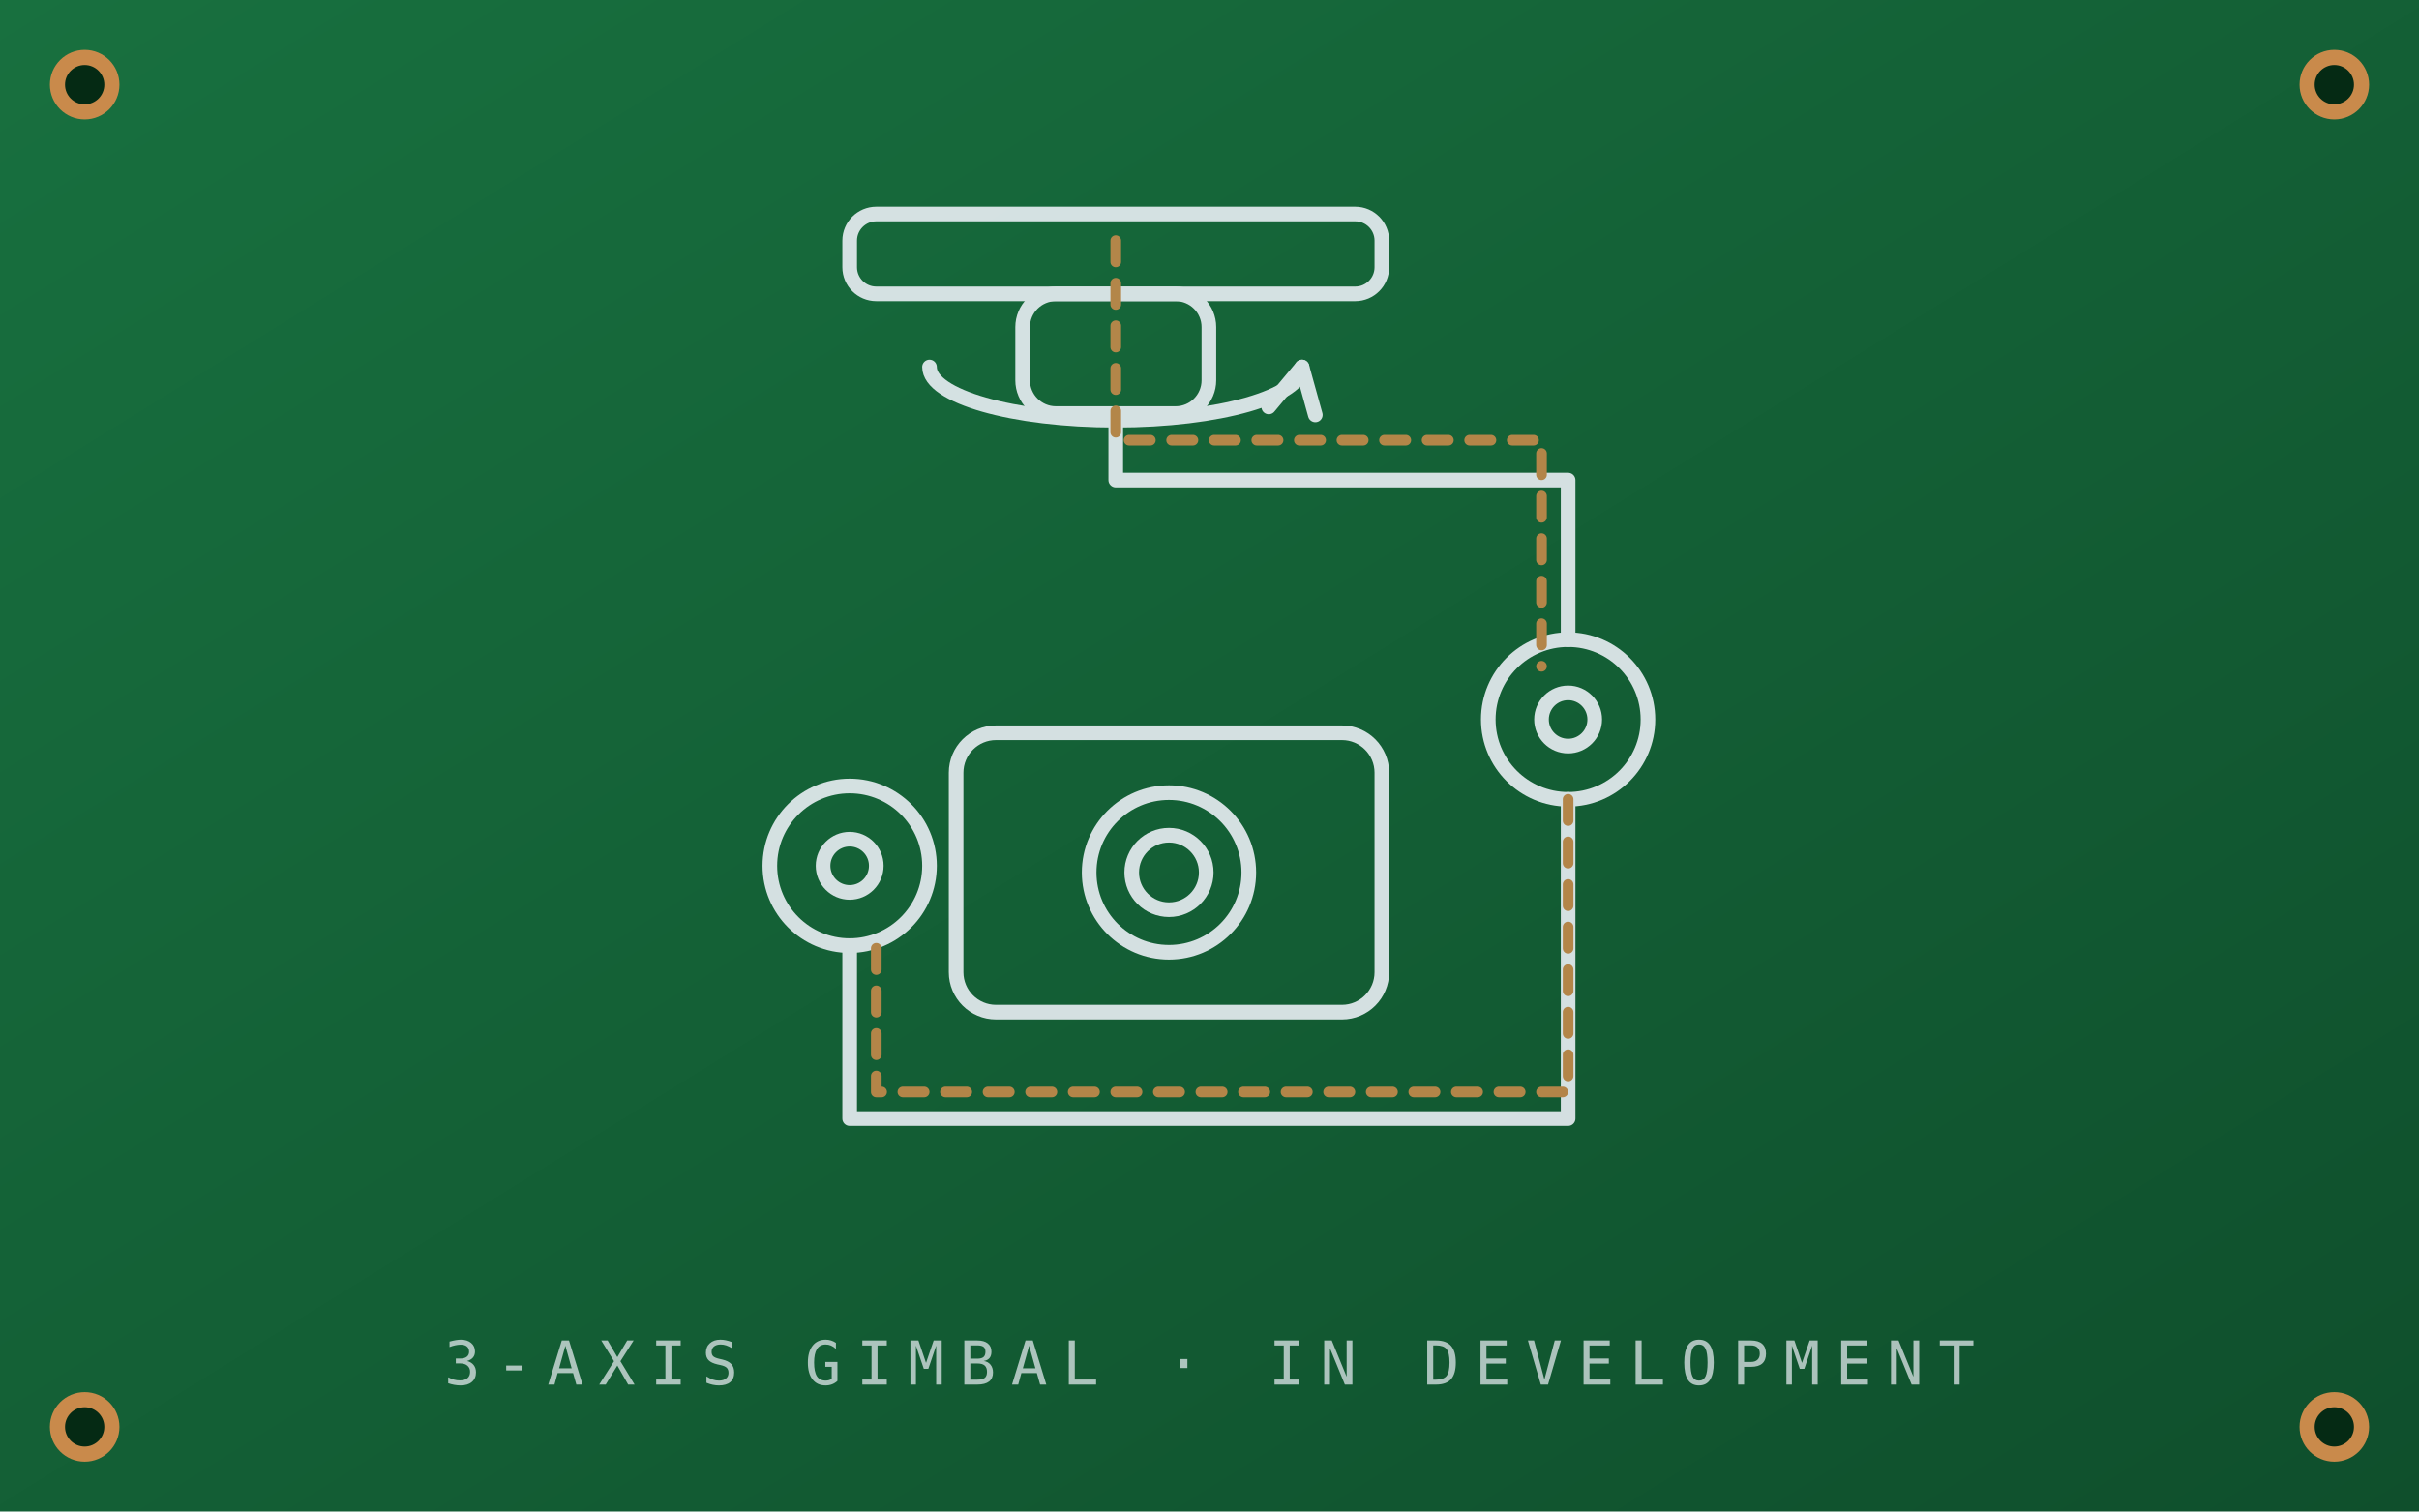
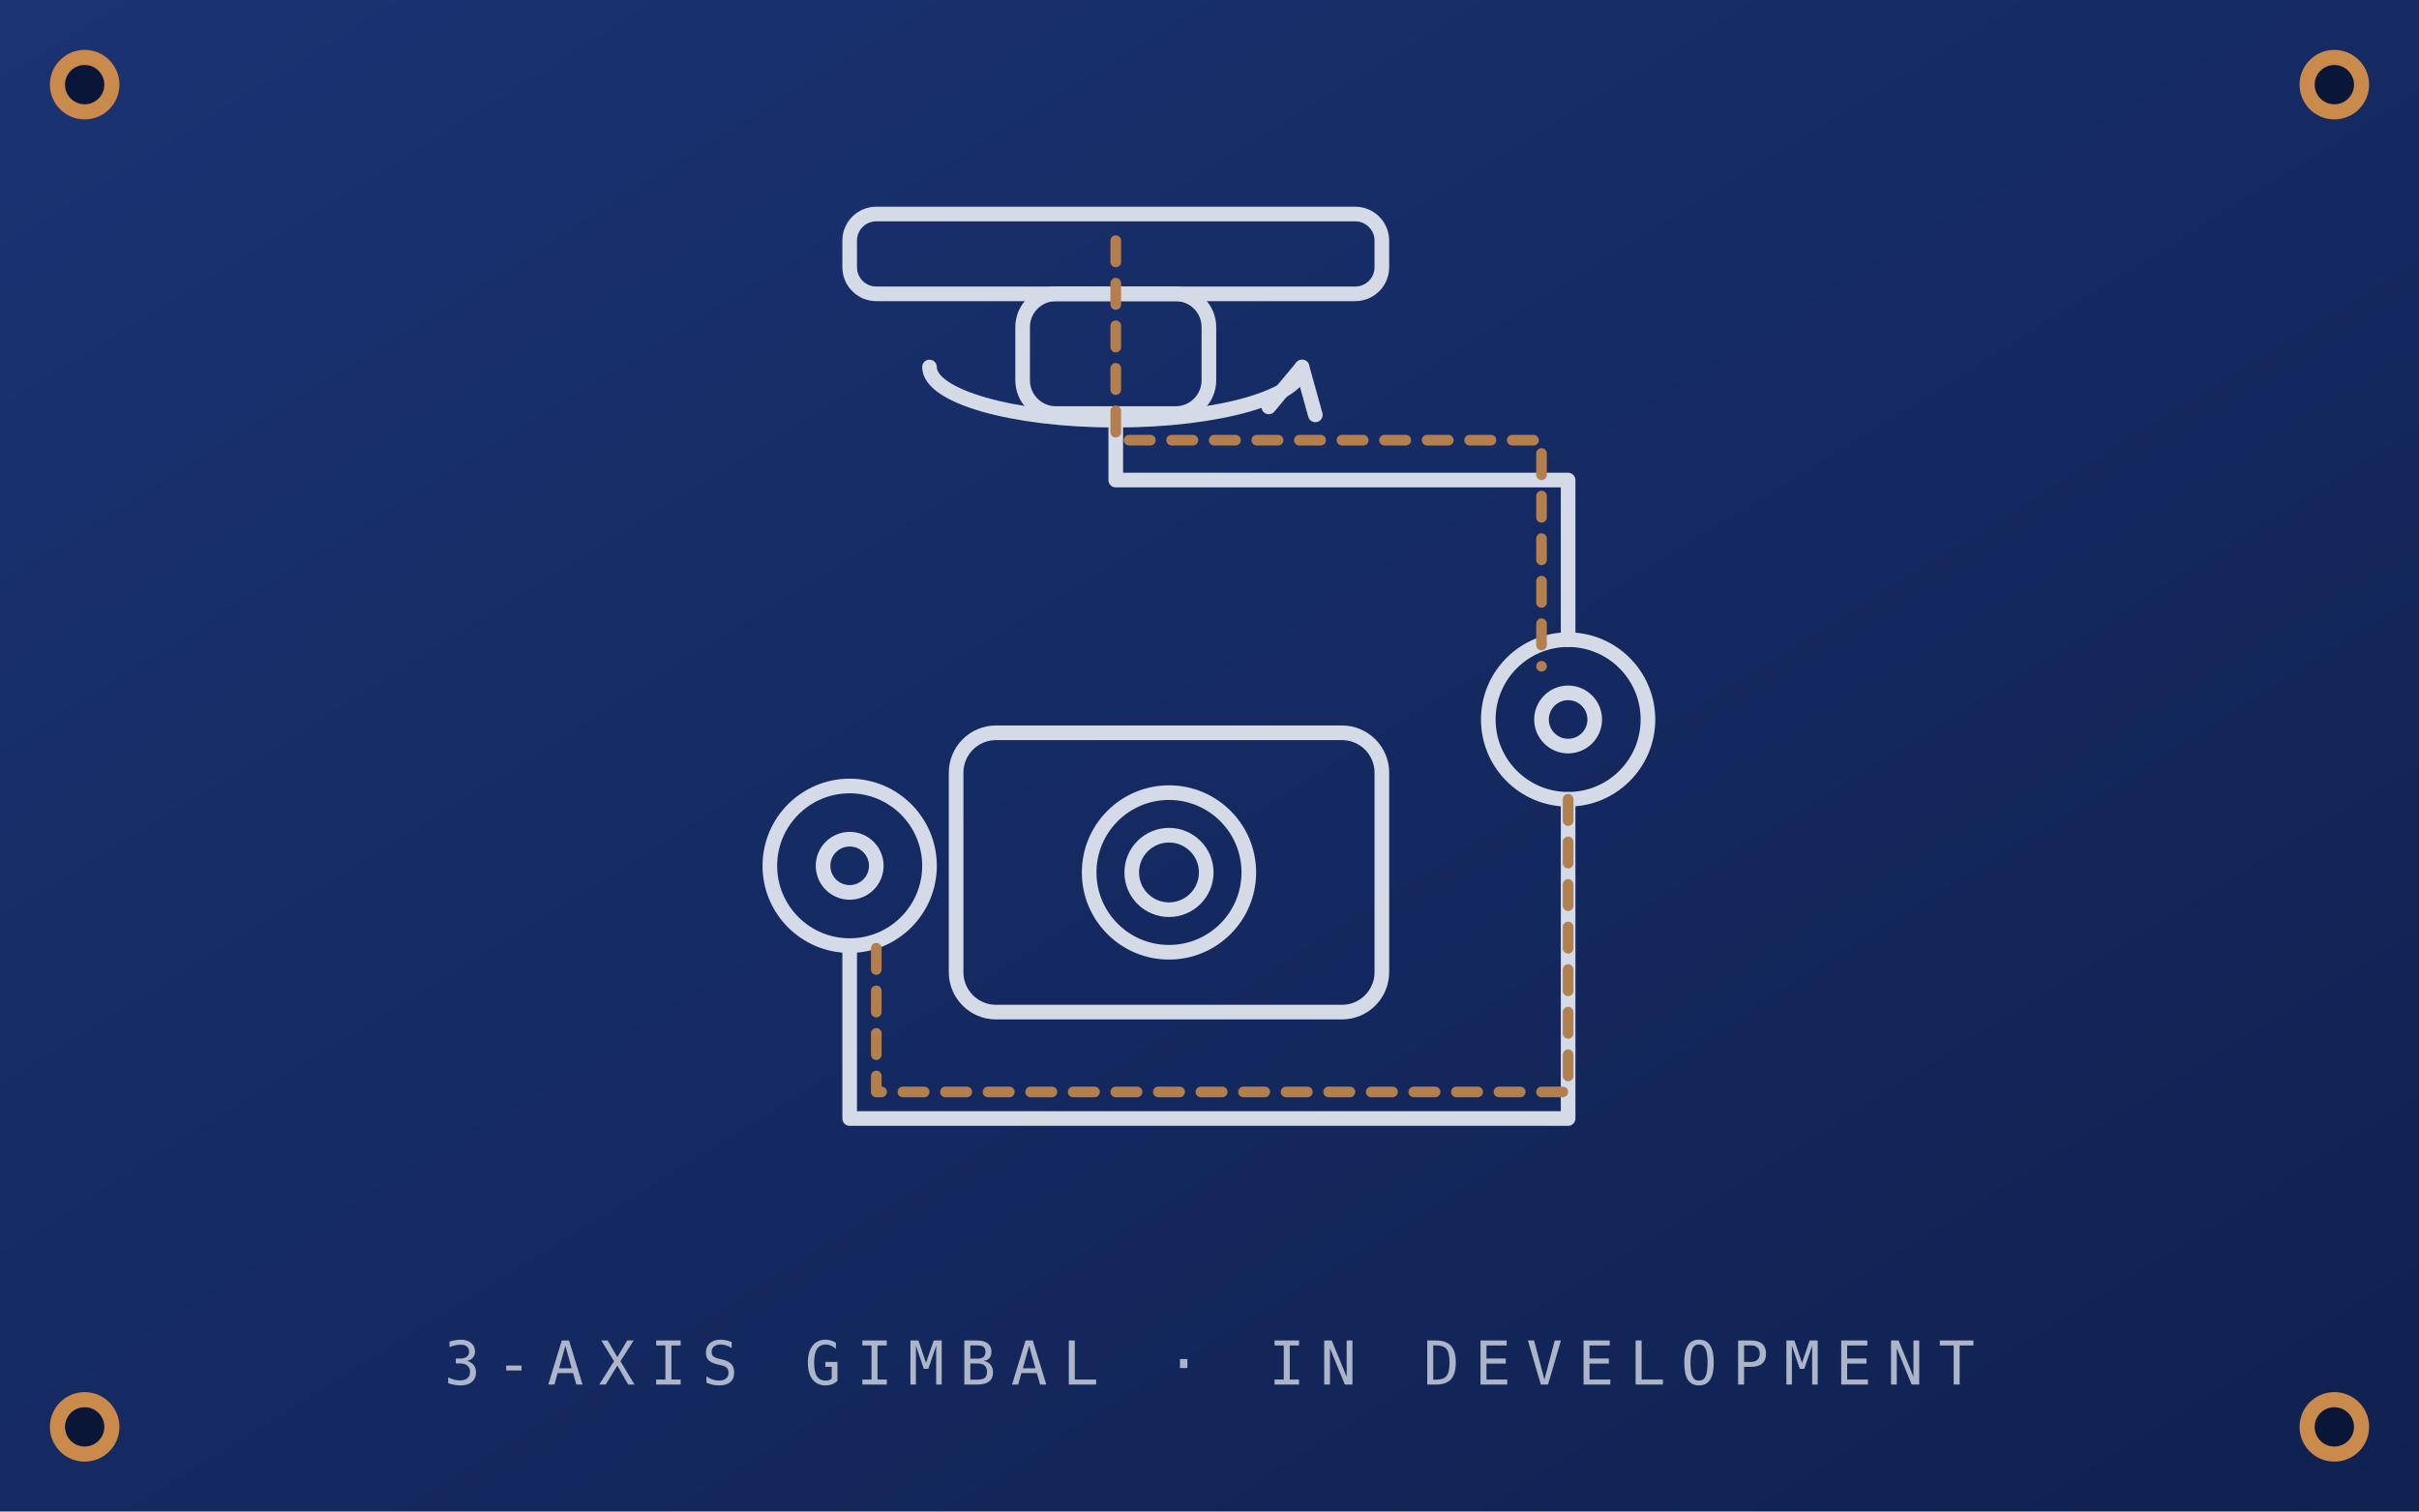
<svg xmlns="http://www.w3.org/2000/svg" viewBox="0 0 800 500">
  <defs>
    <linearGradient id="g" x1="0" y1="0" x2="1" y2="1">
-       <stop offset="0" stop-color="#18703f" />
-       <stop offset="1" stop-color="#0f4f2c" />
+       <stop offset="0" stop-color="#1a3373" />
+       <stop offset="1" stop-color="#0f2150" />
    </linearGradient>
  </defs>
  <rect width="800" height="500" fill="url(#g)" />
-   <g fill="#052a14" stroke="#c98a4b" stroke-width="5">
+   <g fill="#0a1638" stroke="#c98a4b" stroke-width="5">
    <circle cx="28" cy="28" r="9" />
    <circle cx="772" cy="28" r="9" />
    <circle cx="28" cy="472" r="9" />
    <circle cx="772" cy="472" r="9" />
  </g>
  <g fill="none" stroke="#eef1f8" stroke-linecap="round" stroke-linejoin="round" opacity="0.88" transform="translate(149 62) scale(4.4)">
    <g stroke-width="1.1">
      <rect x="30" y="2" width="40" height="6" rx="2" />
      <rect x="43" y="8" width="14" height="9" rx="2.5" />
      <path d="M50 17v5h34v12" />
      <circle cx="84" cy="40" r="6" />
      <circle cx="84" cy="40" r="2" />
      <path d="M84 46v24H30V57" />
      <circle cx="30" cy="51" r="6" />
      <circle cx="30" cy="51" r="2" />
      <rect x="38" y="41" width="32" height="21" rx="3" />
      <circle cx="54" cy="51.5" r="6" />
      <circle cx="54" cy="51.5" r="2.8" />
      <path d="M36 13.5a14 4 0 0 0 28 0" />
      <path d="M61.5 16.5l2.5-3 1 3.6" />
    </g>
    <path d="M50 4v15h32v17M84 46v22H32v-11" stroke="#c98a4b" stroke-width="0.8" stroke-dasharray="1.6 1.6" />
  </g>
  <text x="400" y="458" text-anchor="middle" font-family="monospace" font-size="20" letter-spacing="5" fill="#eef1f8" opacity="0.7">3-AXIS GIMBAL · IN DEVELOPMENT</text>
</svg>
